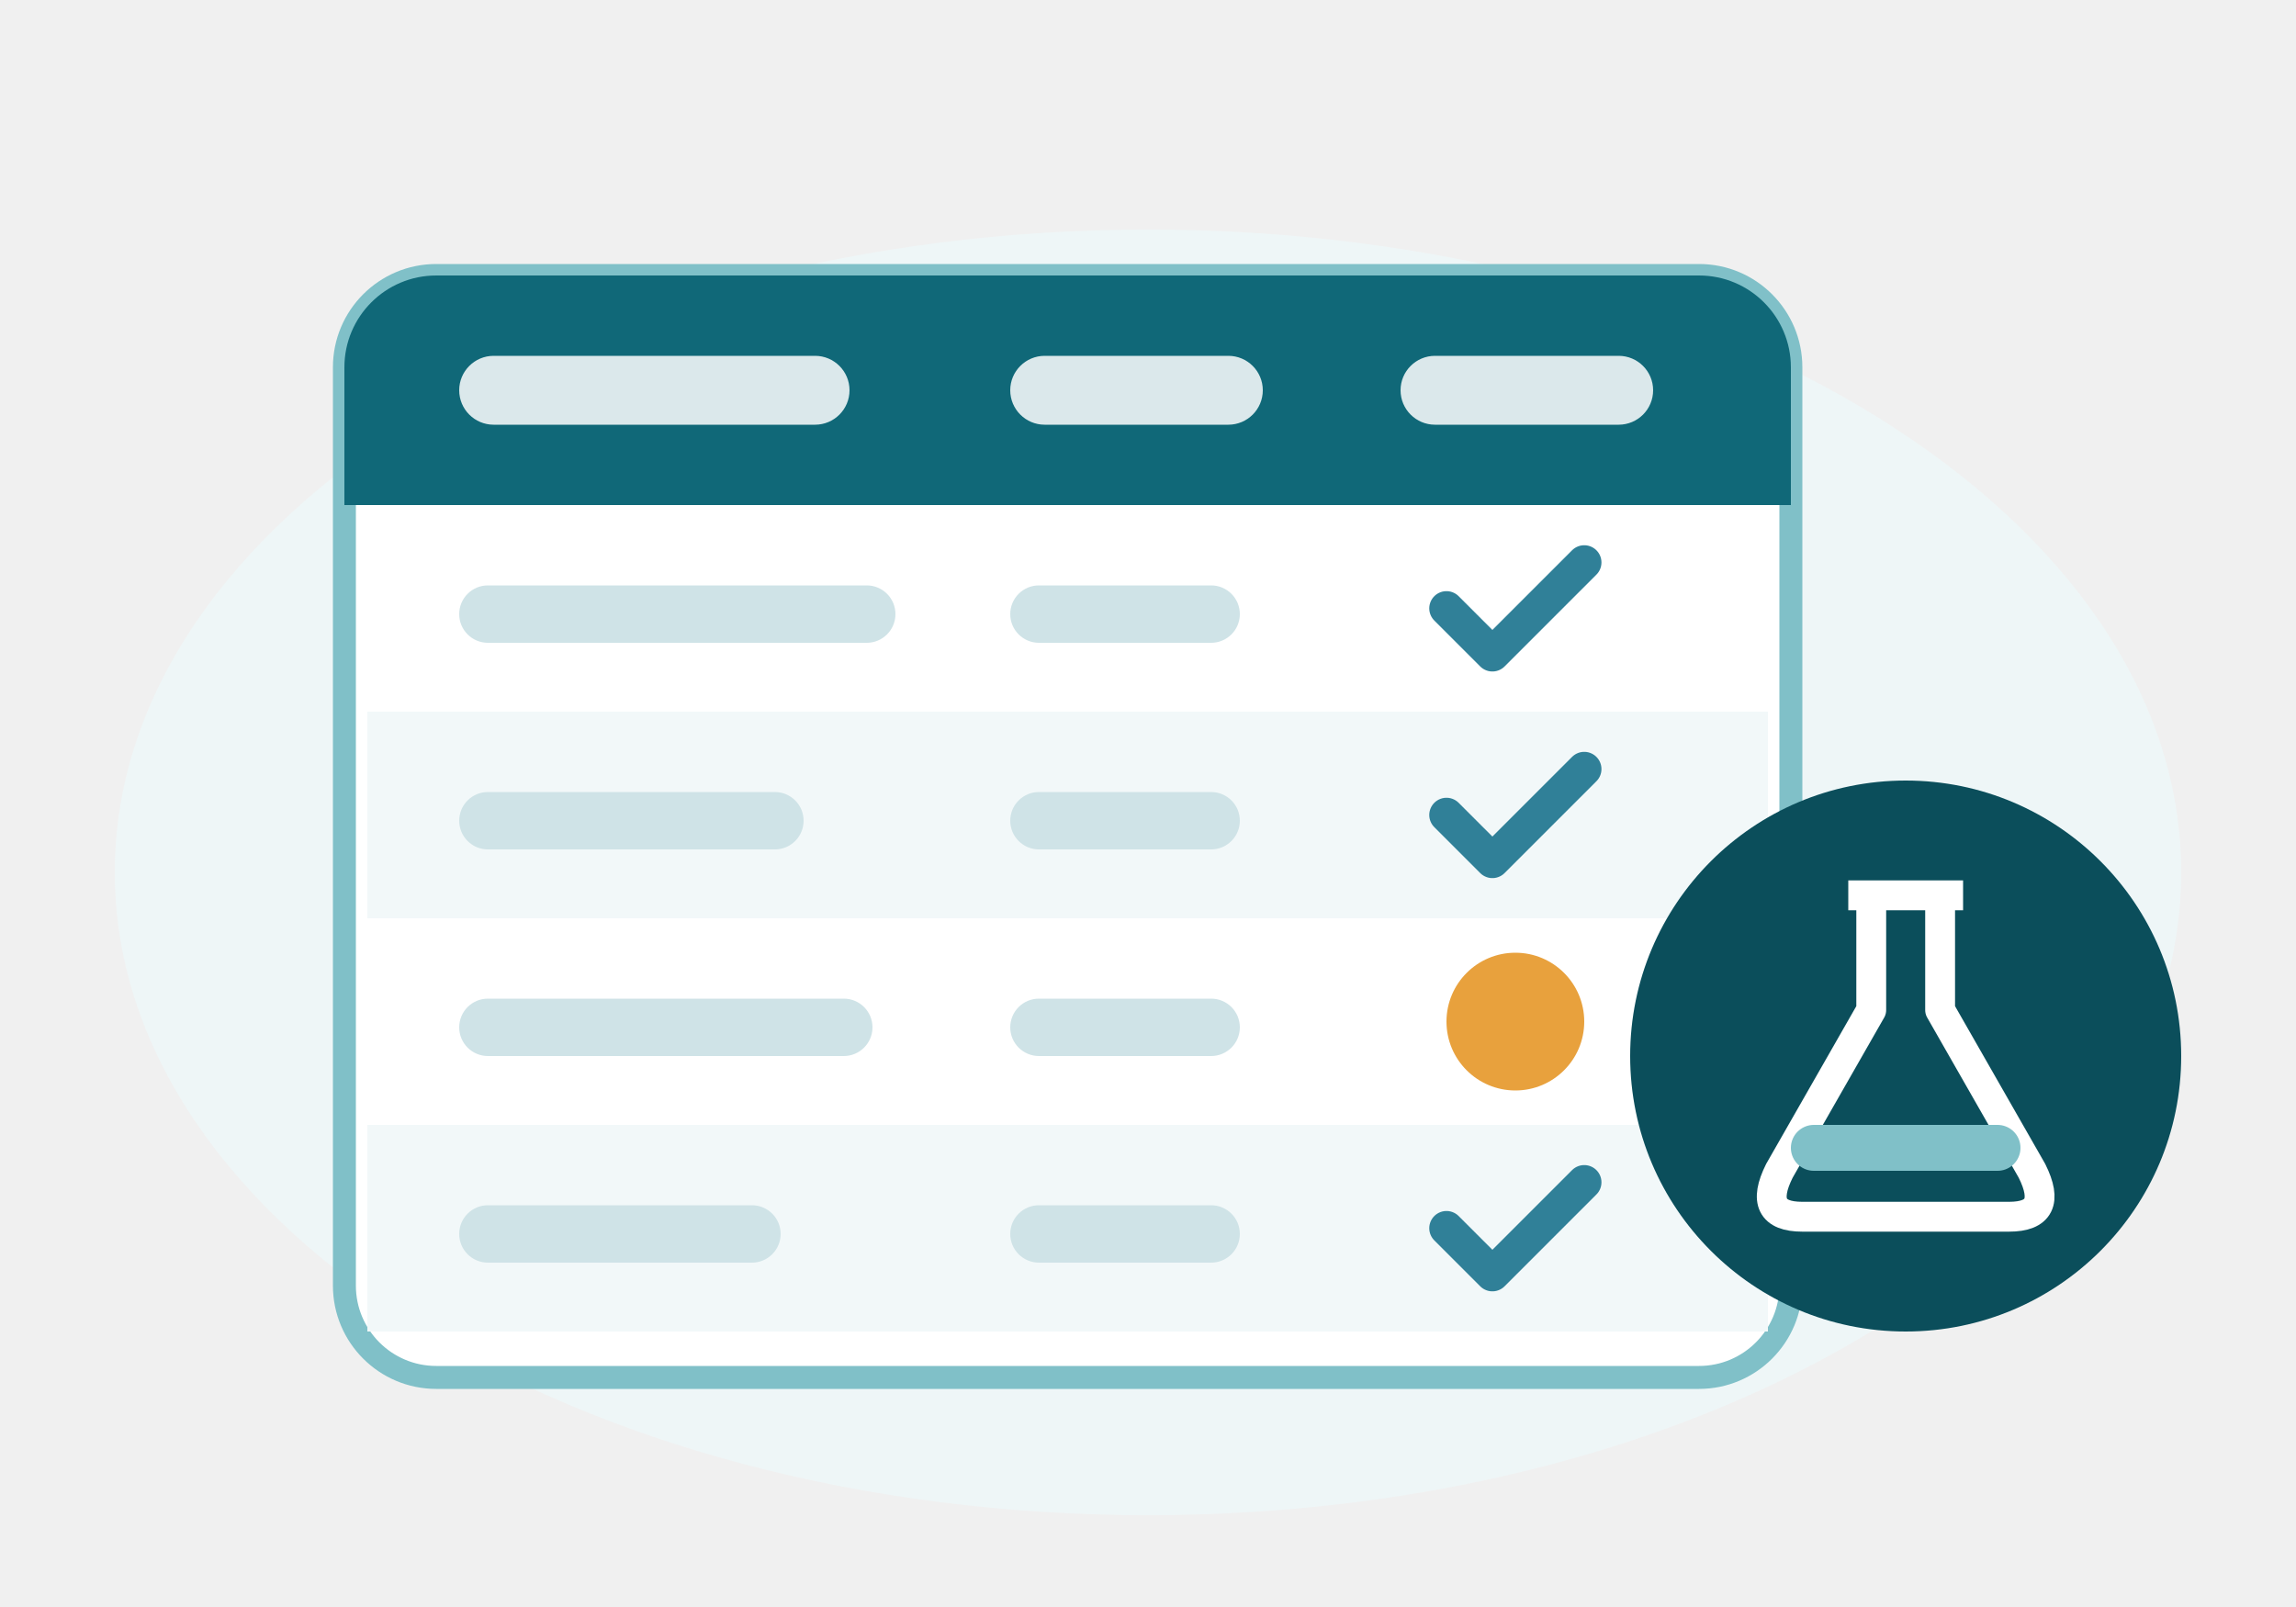
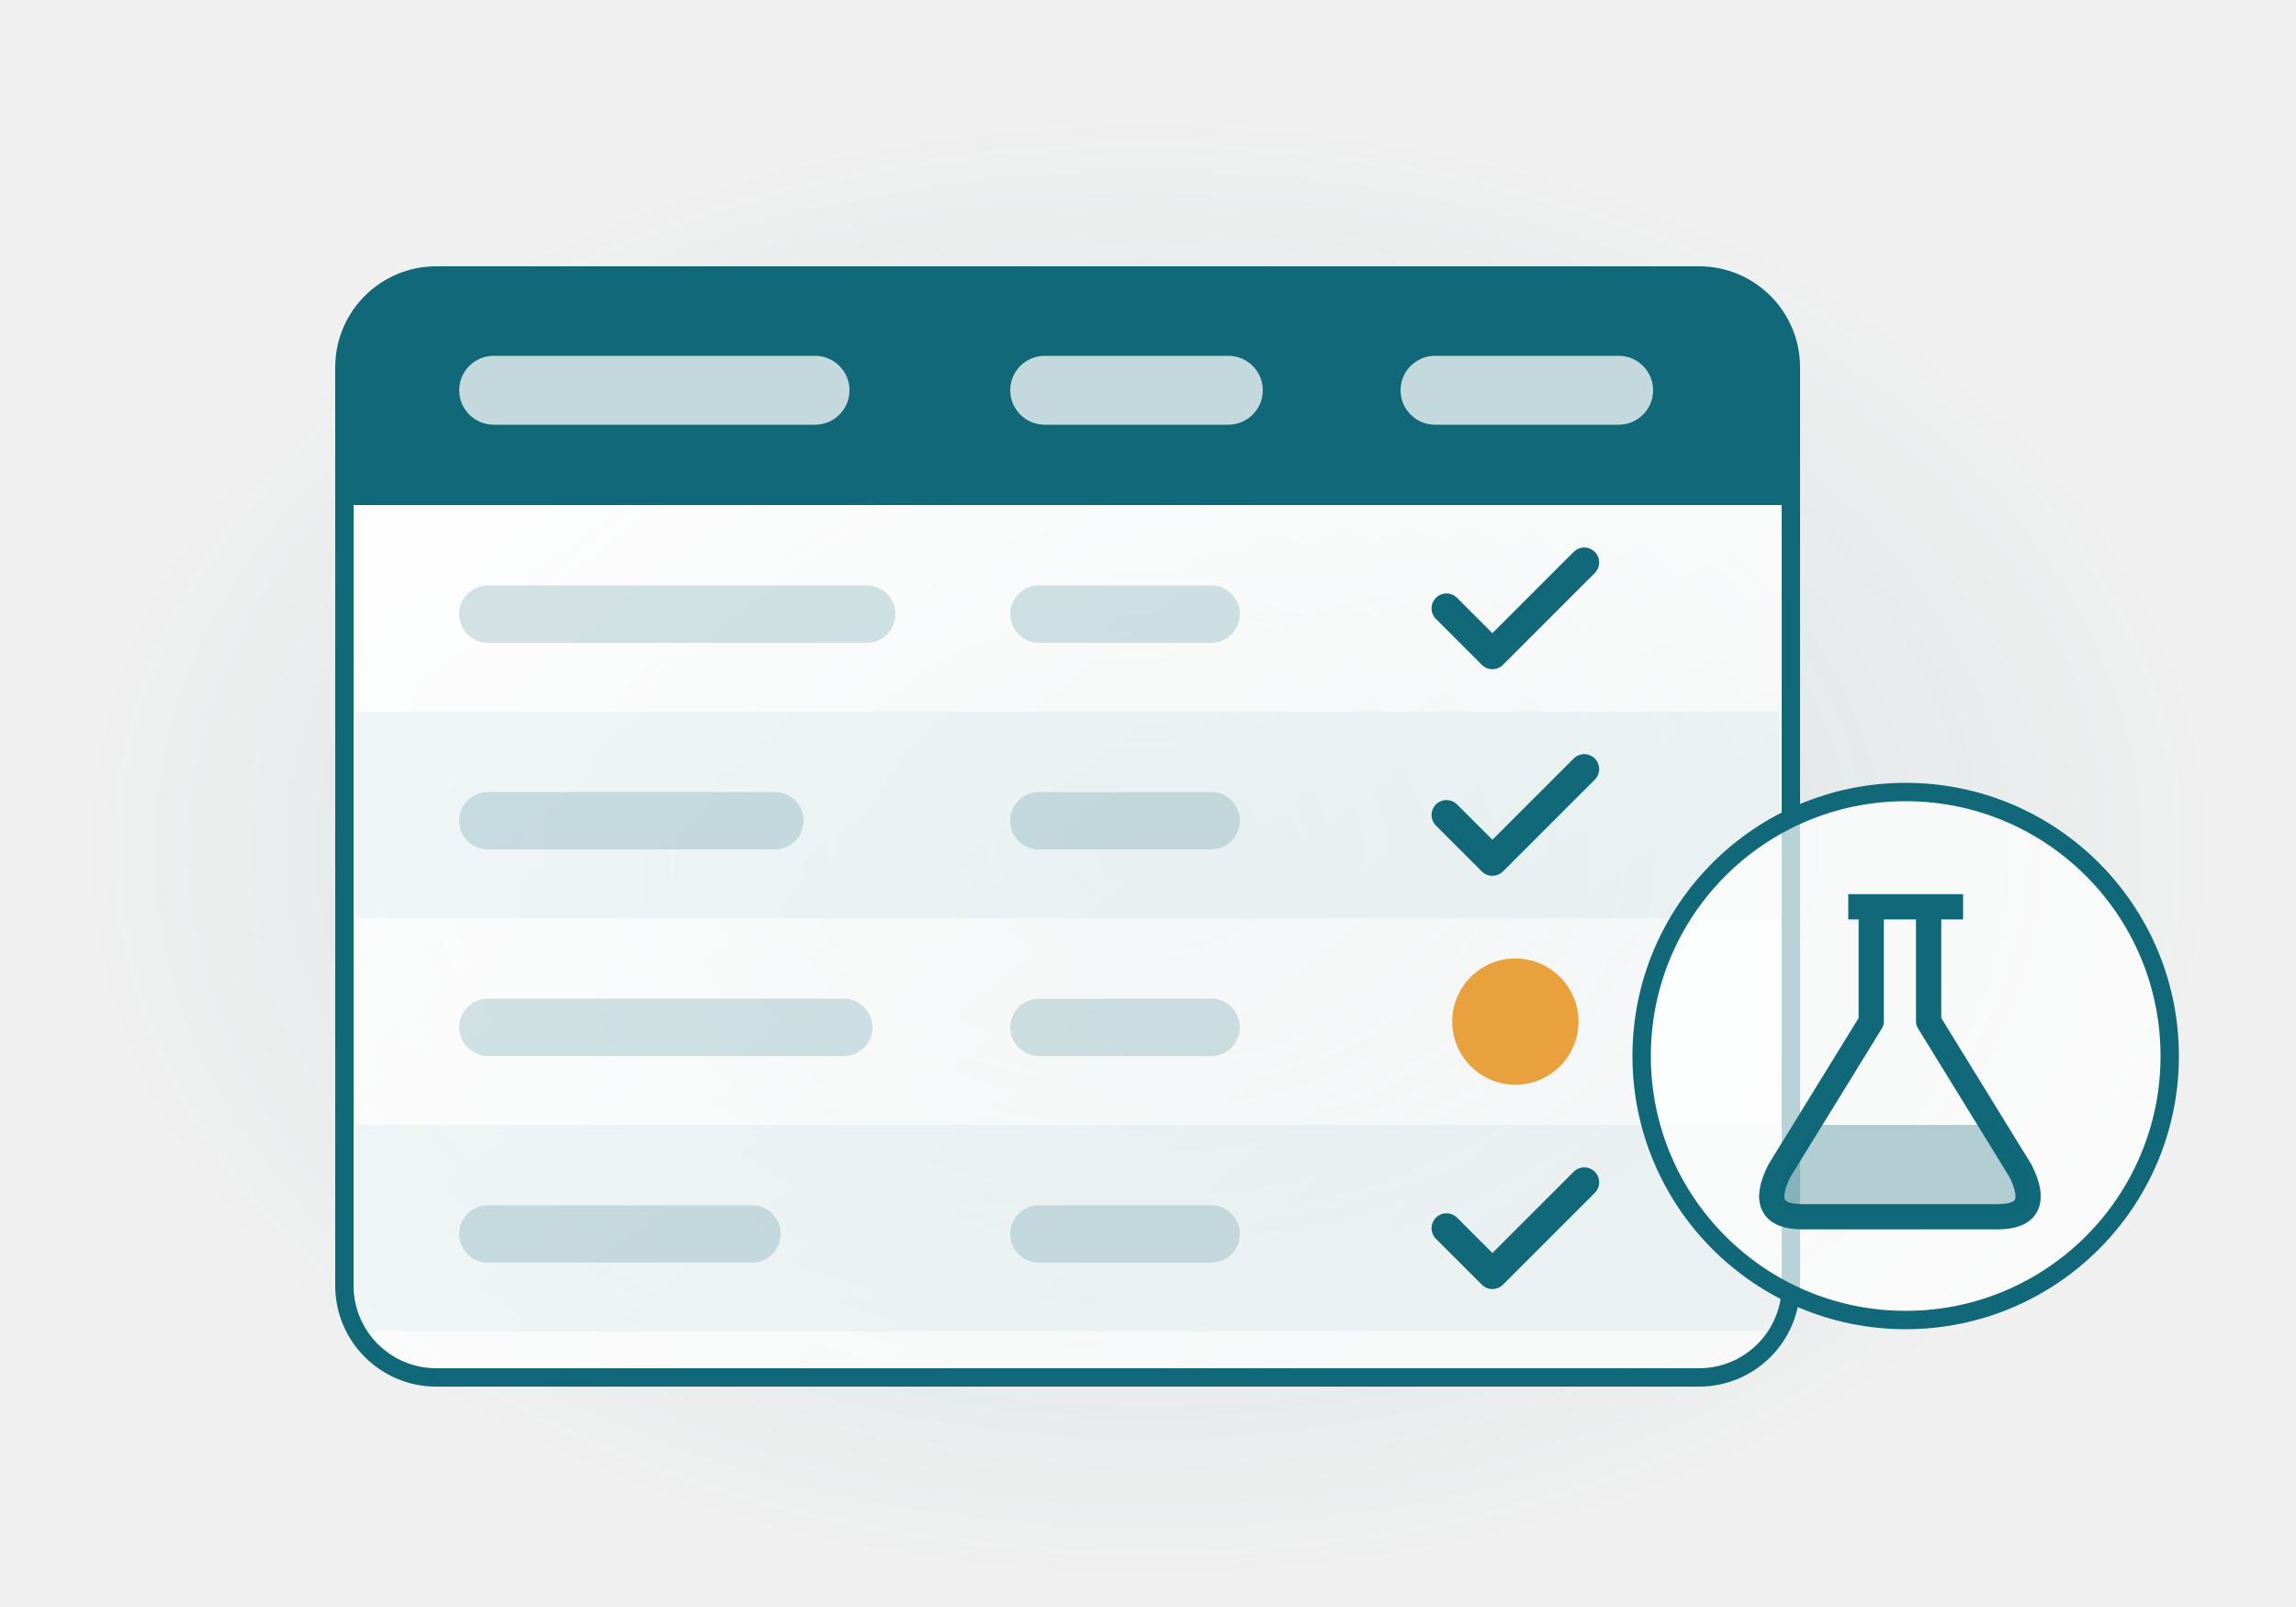
<svg xmlns="http://www.w3.org/2000/svg" viewBox="0 0 200 140" role="img" aria-label="化学物質台帳のイラスト">
-   <ellipse cx="100" cy="76" rx="90" ry="56" fill="#eef6f7" />
-   <rect x="30" y="24" width="126" height="96" rx="8" fill="#fff" stroke="#80c0c8" stroke-width="2" />
-   <rect x="30" y="24" width="126" height="20" rx="8" fill="#106878" />
-   <rect x="30" y="36" width="126" height="8" fill="#106878" />
-   <g fill="#fff" opacity=".85">
+   <defs>
+     <radialGradient id="bg" cx=".5" cy=".5" r=".5">
+       <stop offset="0" stop-color="#106878" stop-opacity=".13" />
+       <stop offset="1" stop-color="#106878" stop-opacity="0" />
+     </radialGradient>
+     <linearGradient id="gl" x1="0" y1="0" x2="1" y2="1">
+       <stop offset="0" stop-color="#fff" stop-opacity=".95" />
+       <stop offset="1" stop-color="#fff" stop-opacity=".6" />
+     </linearGradient>
+   </defs>
+   <ellipse cx="100" cy="74" rx="92" ry="64" fill="url(#bg)" />
+   <rect x="30" y="24" width="126" height="96" rx="8" fill="url(#gl)" stroke="#106878" stroke-width="1.6" />
+   <path d="M38 24 h110 q8 0 8 8 v12 h-126 v-12 q0-8 8-8z" fill="#106878" />
+   <g fill="#fff" fill-opacity=".75">
    <rect x="40" y="31" width="34" height="6" rx="3" />
    <rect x="88" y="31" width="22" height="6" rx="3" />
    <rect x="122" y="31" width="22" height="6" rx="3" />
  </g>
-   <g fill="#f2f8f9">
-     <rect x="32" y="62" width="122" height="18" />
-     <rect x="32" y="98" width="122" height="18" />
+   <g fill="#106878" fill-opacity=".05">
+     <rect x="31" y="62" width="124" height="18" />
+     <rect x="31" y="98" width="124" height="18" />
  </g>
-   <g fill="#cfe3e7">
+   <g fill="#106878" fill-opacity=".18">
    <rect x="40" y="51" width="38" height="5" rx="2.5" />
    <rect x="40" y="69" width="30" height="5" rx="2.5" />
    <rect x="40" y="87" width="36" height="5" rx="2.5" />
    <rect x="40" y="105" width="28" height="5" rx="2.5" />
    <rect x="88" y="51" width="20" height="5" rx="2.5" />
    <rect x="88" y="69" width="20" height="5" rx="2.5" />
    <rect x="88" y="87" width="20" height="5" rx="2.5" />
    <rect x="88" y="105" width="20" height="5" rx="2.5" />
  </g>
-   <g stroke="#308098" stroke-width="3" fill="none" stroke-linecap="round" stroke-linejoin="round">
+   <g stroke="#106878" stroke-width="2.6" fill="none" stroke-linecap="round" stroke-linejoin="round">
    <path d="M126 53 l4 4 8-8" />
    <path d="M126 71 l4 4 8-8" />
    <path d="M126 107 l4 4 8-8" />
  </g>
-   <circle cx="132" cy="89" r="6" fill="#e8a13d" />
-   <g transform="translate(148 70)">
-     <circle cx="18" cy="22" r="24" fill="#0b4e5b" />
-     <path d="M13 8 h10 M15 8 v10 l-8 14 q-2 4 2 4 h18 q4 0 2-4 l-8-14 v-10" stroke="#fff" stroke-width="2.6" fill="none" stroke-linejoin="round" />
-     <path d="M10 30 h16" stroke="#80c0c8" stroke-width="4" stroke-linecap="round" />
-   </g>
+   <circle cx="132" cy="89" r="5.5" fill="#e8a13d" />
+   <circle cx="166" cy="92" r="23" fill="#fff" fill-opacity=".7" stroke="#106878" stroke-width="1.6" />
+   <path d="M161 79 h10 M163 79 v10 l-8 13 q-2 4 2 4 h17 q4 0 2-4 l-8-13 v-10" stroke="#106878" stroke-width="2.2" fill="none" stroke-linejoin="round" />
+   <path d="M158 98 h16 l2.5 4 q1.5 4-2 4 h-17 q-3.5 0-2-4z" fill="#106878" fill-opacity=".3" />
</svg>
